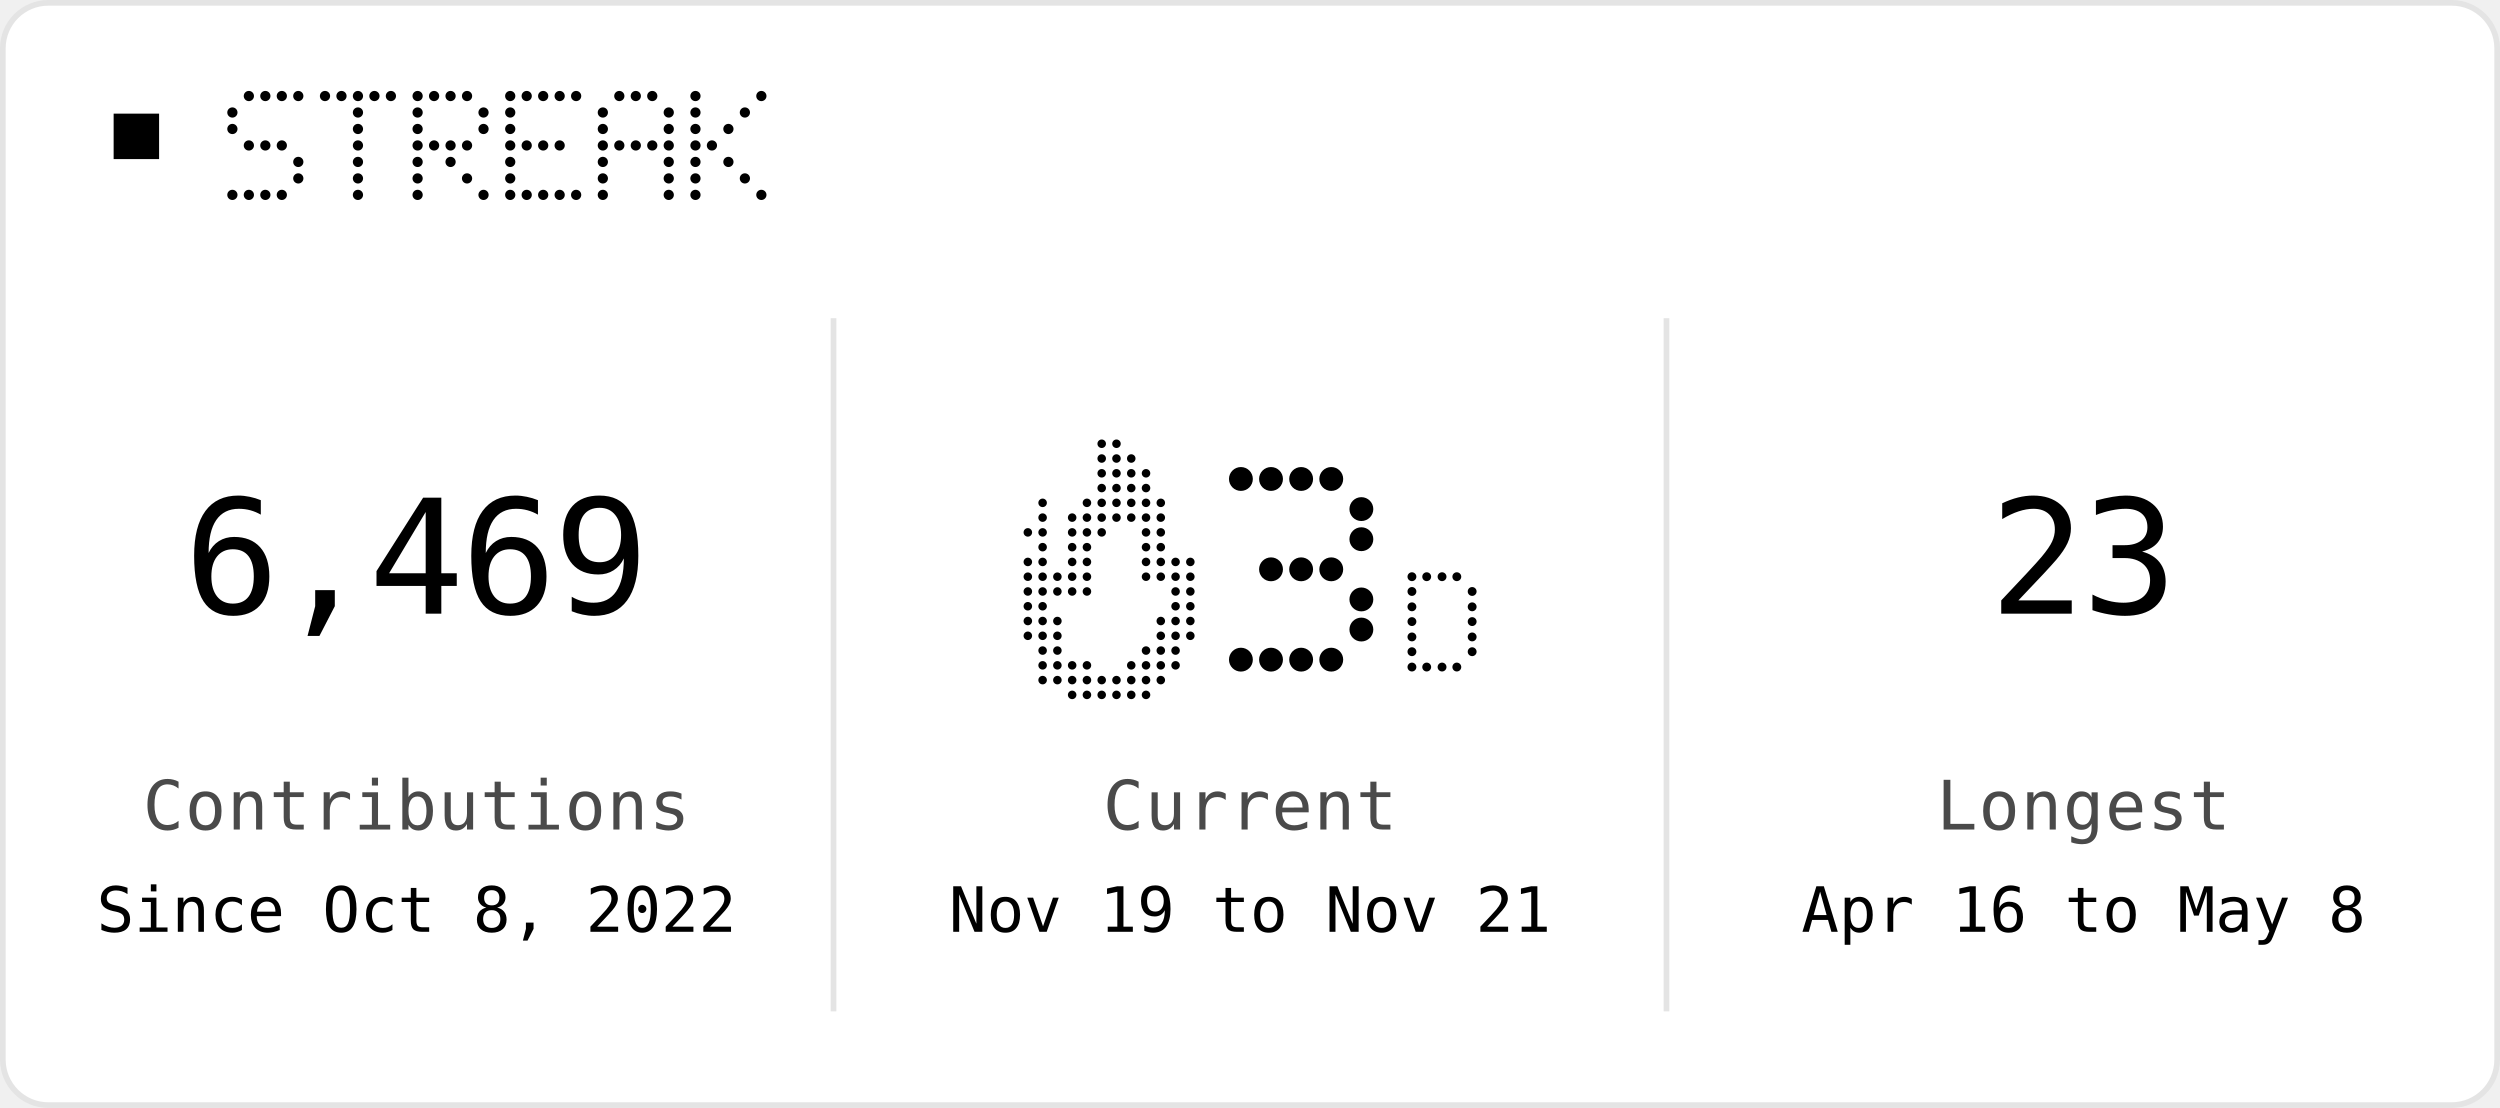
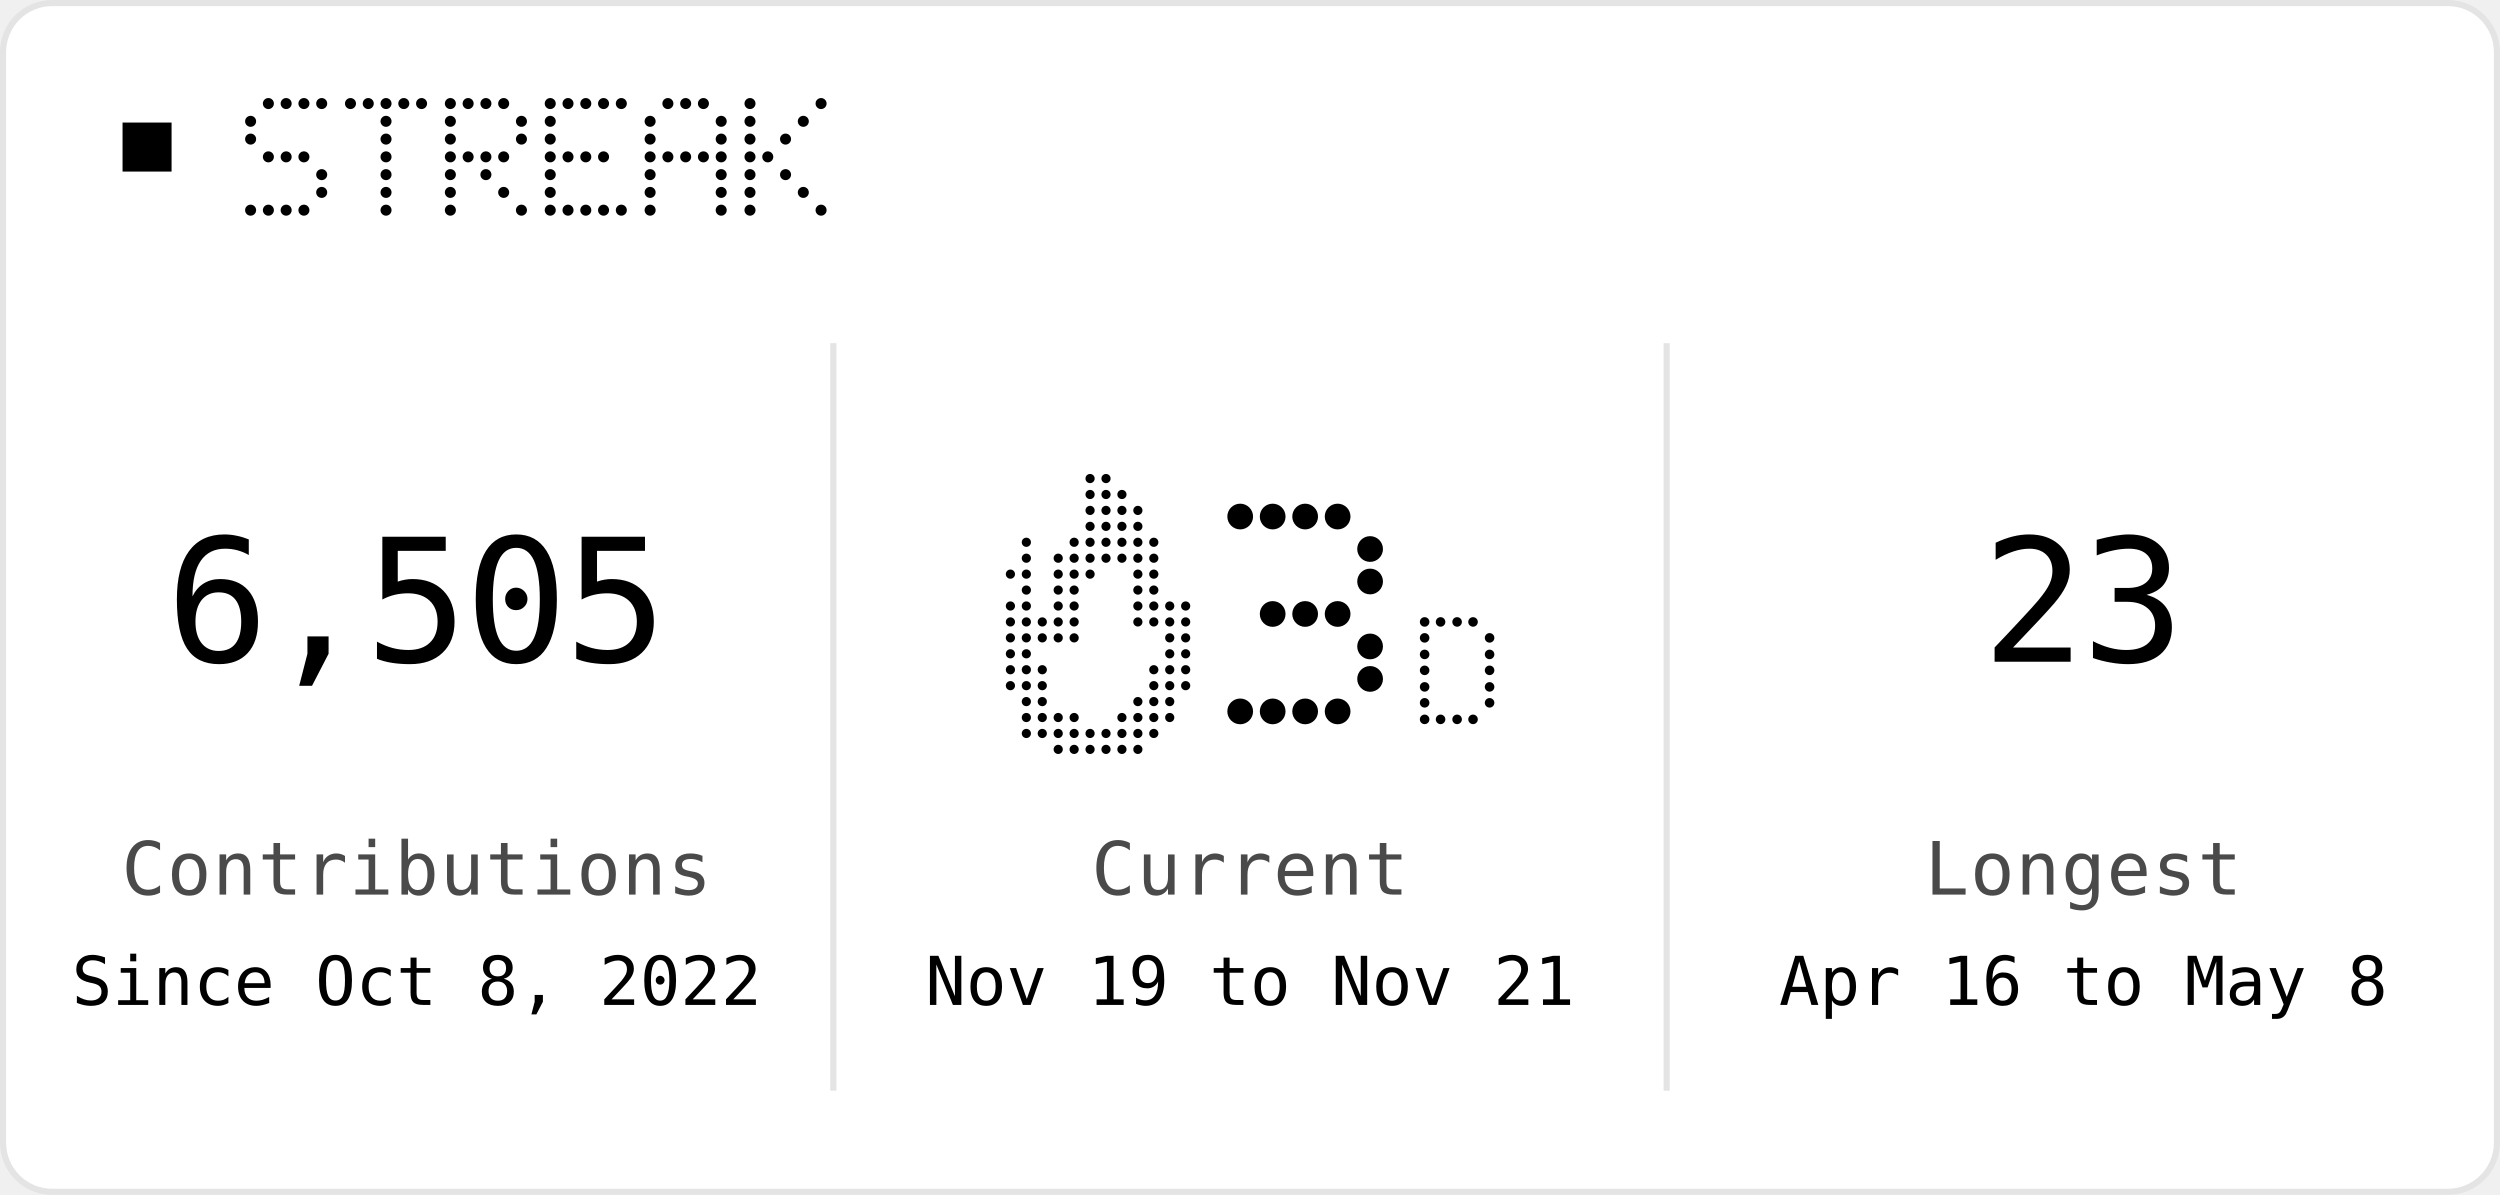
- <svg xmlns="http://www.w3.org/2000/svg" width="440" height="195" viewBox="0 0 440 195" role="img">
-   <rect x="0.5" y="0.5" width="439" height="194" rx="8" fill="#FFFFFF" stroke="#E4E4E4" />
+ <svg xmlns="http://www.w3.org/2000/svg" width="408" height="195" viewBox="0 0 408 195" role="img">
+   <rect x="0.5" y="0.5" width="407" height="194" rx="8" fill="#FFFFFF" stroke="#E4E4E4" />
  <rect x="20" y="20" width="8" height="8" fill="#000000" />
  <circle cx="43.8" cy="16.9" r="0.90" fill="#000000" />
  <circle cx="46.7" cy="16.9" r="0.90" fill="#000000" />
  <circle cx="49.6" cy="16.9" r="0.90" fill="#000000" />
  <circle cx="52.5" cy="16.9" r="0.90" fill="#000000" />
  <circle cx="40.9" cy="19.8" r="0.90" fill="#000000" />
  <circle cx="40.9" cy="22.7" r="0.90" fill="#000000" />
  <circle cx="43.8" cy="25.6" r="0.90" fill="#000000" />
  <circle cx="46.7" cy="25.6" r="0.90" fill="#000000" />
  <circle cx="49.6" cy="25.6" r="0.90" fill="#000000" />
  <circle cx="52.5" cy="28.5" r="0.90" fill="#000000" />
  <circle cx="52.5" cy="31.4" r="0.90" fill="#000000" />
  <circle cx="40.9" cy="34.3" r="0.90" fill="#000000" />
  <circle cx="43.8" cy="34.3" r="0.90" fill="#000000" />
  <circle cx="46.7" cy="34.3" r="0.90" fill="#000000" />
  <circle cx="49.6" cy="34.3" r="0.90" fill="#000000" />
  <circle cx="57.2" cy="16.9" r="0.90" fill="#000000" />
  <circle cx="60.1" cy="16.9" r="0.90" fill="#000000" />
  <circle cx="63.0" cy="16.9" r="0.90" fill="#000000" />
  <circle cx="65.9" cy="16.9" r="0.90" fill="#000000" />
  <circle cx="68.8" cy="16.9" r="0.90" fill="#000000" />
  <circle cx="63.0" cy="19.8" r="0.90" fill="#000000" />
  <circle cx="63.0" cy="22.7" r="0.90" fill="#000000" />
  <circle cx="63.0" cy="25.6" r="0.90" fill="#000000" />
  <circle cx="63.0" cy="28.5" r="0.90" fill="#000000" />
  <circle cx="63.0" cy="31.4" r="0.90" fill="#000000" />
  <circle cx="63.0" cy="34.3" r="0.90" fill="#000000" />
  <circle cx="73.5" cy="16.9" r="0.90" fill="#000000" />
  <circle cx="76.4" cy="16.9" r="0.90" fill="#000000" />
  <circle cx="79.3" cy="16.9" r="0.90" fill="#000000" />
  <circle cx="82.2" cy="16.9" r="0.90" fill="#000000" />
  <circle cx="73.5" cy="19.8" r="0.90" fill="#000000" />
  <circle cx="85.1" cy="19.8" r="0.90" fill="#000000" />
  <circle cx="73.5" cy="22.7" r="0.90" fill="#000000" />
  <circle cx="85.1" cy="22.7" r="0.90" fill="#000000" />
  <circle cx="73.5" cy="25.6" r="0.90" fill="#000000" />
  <circle cx="76.4" cy="25.6" r="0.90" fill="#000000" />
  <circle cx="79.3" cy="25.6" r="0.90" fill="#000000" />
  <circle cx="82.2" cy="25.6" r="0.90" fill="#000000" />
  <circle cx="73.5" cy="28.5" r="0.90" fill="#000000" />
  <circle cx="79.3" cy="28.5" r="0.90" fill="#000000" />
  <circle cx="73.5" cy="31.4" r="0.90" fill="#000000" />
  <circle cx="82.2" cy="31.4" r="0.90" fill="#000000" />
  <circle cx="73.5" cy="34.3" r="0.90" fill="#000000" />
  <circle cx="85.1" cy="34.3" r="0.90" fill="#000000" />
  <circle cx="89.8" cy="16.9" r="0.90" fill="#000000" />
  <circle cx="92.7" cy="16.9" r="0.90" fill="#000000" />
  <circle cx="95.6" cy="16.9" r="0.90" fill="#000000" />
  <circle cx="98.5" cy="16.9" r="0.90" fill="#000000" />
  <circle cx="101.4" cy="16.9" r="0.90" fill="#000000" />
  <circle cx="89.8" cy="19.8" r="0.90" fill="#000000" />
  <circle cx="89.8" cy="22.7" r="0.90" fill="#000000" />
  <circle cx="89.8" cy="25.6" r="0.90" fill="#000000" />
  <circle cx="92.7" cy="25.6" r="0.90" fill="#000000" />
  <circle cx="95.6" cy="25.6" r="0.90" fill="#000000" />
  <circle cx="98.5" cy="25.6" r="0.90" fill="#000000" />
  <circle cx="89.8" cy="28.5" r="0.90" fill="#000000" />
  <circle cx="89.8" cy="31.4" r="0.90" fill="#000000" />
  <circle cx="89.8" cy="34.3" r="0.90" fill="#000000" />
  <circle cx="92.7" cy="34.3" r="0.90" fill="#000000" />
  <circle cx="95.6" cy="34.3" r="0.90" fill="#000000" />
  <circle cx="98.5" cy="34.3" r="0.90" fill="#000000" />
  <circle cx="101.4" cy="34.3" r="0.90" fill="#000000" />
  <circle cx="109.0" cy="16.9" r="0.90" fill="#000000" />
  <circle cx="111.9" cy="16.9" r="0.90" fill="#000000" />
  <circle cx="114.8" cy="16.9" r="0.90" fill="#000000" />
  <circle cx="106.1" cy="19.8" r="0.90" fill="#000000" />
  <circle cx="117.7" cy="19.8" r="0.90" fill="#000000" />
  <circle cx="106.1" cy="22.7" r="0.90" fill="#000000" />
  <circle cx="117.7" cy="22.7" r="0.90" fill="#000000" />
  <circle cx="106.1" cy="25.6" r="0.90" fill="#000000" />
  <circle cx="109.0" cy="25.6" r="0.90" fill="#000000" />
  <circle cx="111.9" cy="25.6" r="0.90" fill="#000000" />
  <circle cx="114.8" cy="25.6" r="0.90" fill="#000000" />
  <circle cx="117.7" cy="25.6" r="0.90" fill="#000000" />
  <circle cx="106.1" cy="28.5" r="0.90" fill="#000000" />
  <circle cx="117.7" cy="28.5" r="0.90" fill="#000000" />
  <circle cx="106.1" cy="31.4" r="0.90" fill="#000000" />
  <circle cx="117.7" cy="31.4" r="0.90" fill="#000000" />
  <circle cx="106.1" cy="34.3" r="0.90" fill="#000000" />
  <circle cx="117.7" cy="34.3" r="0.90" fill="#000000" />
  <circle cx="122.4" cy="16.9" r="0.90" fill="#000000" />
  <circle cx="134.0" cy="16.9" r="0.90" fill="#000000" />
  <circle cx="122.4" cy="19.8" r="0.90" fill="#000000" />
  <circle cx="131.1" cy="19.8" r="0.90" fill="#000000" />
  <circle cx="122.4" cy="22.7" r="0.90" fill="#000000" />
  <circle cx="128.2" cy="22.7" r="0.90" fill="#000000" />
  <circle cx="122.4" cy="25.6" r="0.90" fill="#000000" />
  <circle cx="125.3" cy="25.6" r="0.90" fill="#000000" />
  <circle cx="122.4" cy="28.5" r="0.90" fill="#000000" />
  <circle cx="128.2" cy="28.5" r="0.90" fill="#000000" />
  <circle cx="122.4" cy="31.4" r="0.90" fill="#000000" />
  <circle cx="131.1" cy="31.4" r="0.90" fill="#000000" />
  <circle cx="122.4" cy="34.3" r="0.90" fill="#000000" />
  <circle cx="134.0" cy="34.3" r="0.90" fill="#000000" />
-   <line x1="146.7" y1="56" x2="146.7" y2="178" stroke="#E4E4E4" />
-   <line x1="293.3" y1="56" x2="293.3" y2="178" stroke="#E4E4E4" />
-   <text x="73.3" y="108" fill="#000000" text-anchor="middle" font-family="ui-monospace, Geist Mono, monospace" font-size="28" letter-spacing="-0.6" dominant-baseline="auto">6,469</text>
-   <text x="73.3" y="146" fill="#4A4A4A" text-anchor="middle" font-family="ui-monospace, Geist Mono, monospace" font-size="12" letter-spacing="0.2" dominant-baseline="auto">Contributions</text>
-   <text x="73.3" y="164" fill="#000000" text-anchor="middle" font-family="ui-monospace, Geist Mono, monospace" font-size="11" letter-spacing="0" dominant-baseline="auto">Since Oct 8, 2022</text>
-   <circle cx="193.9" cy="78.1" r="0.75" fill="#000000" />
-   <circle cx="196.5" cy="78.1" r="0.75" fill="#000000" />
-   <circle cx="193.9" cy="80.7" r="0.75" fill="#000000" />
-   <circle cx="196.5" cy="80.7" r="0.75" fill="#000000" />
-   <circle cx="199.1" cy="80.7" r="0.75" fill="#000000" />
-   <circle cx="193.9" cy="83.3" r="0.75" fill="#000000" />
-   <circle cx="196.5" cy="83.3" r="0.75" fill="#000000" />
-   <circle cx="199.1" cy="83.3" r="0.75" fill="#000000" />
-   <circle cx="201.7" cy="83.3" r="0.75" fill="#000000" />
-   <circle cx="193.9" cy="85.9" r="0.75" fill="#000000" />
-   <circle cx="196.5" cy="85.9" r="0.75" fill="#000000" />
-   <circle cx="199.1" cy="85.9" r="0.75" fill="#000000" />
-   <circle cx="201.7" cy="85.9" r="0.75" fill="#000000" />
-   <circle cx="183.5" cy="88.5" r="0.75" fill="#000000" />
-   <circle cx="191.3" cy="88.5" r="0.75" fill="#000000" />
-   <circle cx="193.9" cy="88.5" r="0.75" fill="#000000" />
-   <circle cx="196.5" cy="88.5" r="0.75" fill="#000000" />
-   <circle cx="199.1" cy="88.5" r="0.75" fill="#000000" />
-   <circle cx="201.7" cy="88.5" r="0.75" fill="#000000" />
-   <circle cx="204.3" cy="88.5" r="0.75" fill="#000000" />
-   <circle cx="183.5" cy="91.1" r="0.75" fill="#000000" />
-   <circle cx="188.7" cy="91.1" r="0.75" fill="#000000" />
-   <circle cx="191.3" cy="91.1" r="0.75" fill="#000000" />
-   <circle cx="193.9" cy="91.1" r="0.75" fill="#000000" />
-   <circle cx="196.5" cy="91.1" r="0.75" fill="#000000" />
-   <circle cx="199.1" cy="91.1" r="0.75" fill="#000000" />
-   <circle cx="201.7" cy="91.1" r="0.75" fill="#000000" />
-   <circle cx="204.3" cy="91.1" r="0.75" fill="#000000" />
-   <circle cx="180.9" cy="93.7" r="0.75" fill="#000000" />
-   <circle cx="183.5" cy="93.7" r="0.75" fill="#000000" />
-   <circle cx="188.7" cy="93.7" r="0.75" fill="#000000" />
-   <circle cx="191.3" cy="93.7" r="0.75" fill="#000000" />
-   <circle cx="193.9" cy="93.7" r="0.75" fill="#000000" />
-   <circle cx="201.7" cy="93.7" r="0.75" fill="#000000" />
-   <circle cx="204.3" cy="93.7" r="0.75" fill="#000000" />
-   <circle cx="183.5" cy="96.3" r="0.75" fill="#000000" />
-   <circle cx="188.7" cy="96.3" r="0.75" fill="#000000" />
-   <circle cx="191.3" cy="96.3" r="0.75" fill="#000000" />
-   <circle cx="201.7" cy="96.3" r="0.75" fill="#000000" />
-   <circle cx="204.3" cy="96.3" r="0.75" fill="#000000" />
-   <circle cx="180.9" cy="98.9" r="0.75" fill="#000000" />
-   <circle cx="183.5" cy="98.9" r="0.75" fill="#000000" />
-   <circle cx="188.7" cy="98.9" r="0.75" fill="#000000" />
-   <circle cx="191.3" cy="98.9" r="0.75" fill="#000000" />
-   <circle cx="201.7" cy="98.9" r="0.75" fill="#000000" />
-   <circle cx="204.3" cy="98.9" r="0.75" fill="#000000" />
-   <circle cx="206.9" cy="98.9" r="0.75" fill="#000000" />
-   <circle cx="209.5" cy="98.9" r="0.75" fill="#000000" />
-   <circle cx="180.9" cy="101.5" r="0.75" fill="#000000" />
-   <circle cx="183.5" cy="101.5" r="0.75" fill="#000000" />
-   <circle cx="186.1" cy="101.5" r="0.75" fill="#000000" />
-   <circle cx="188.7" cy="101.5" r="0.75" fill="#000000" />
-   <circle cx="191.3" cy="101.5" r="0.75" fill="#000000" />
-   <circle cx="201.7" cy="101.5" r="0.75" fill="#000000" />
-   <circle cx="204.3" cy="101.5" r="0.75" fill="#000000" />
-   <circle cx="206.9" cy="101.5" r="0.75" fill="#000000" />
-   <circle cx="209.5" cy="101.5" r="0.75" fill="#000000" />
-   <circle cx="180.9" cy="104.1" r="0.75" fill="#000000" />
-   <circle cx="183.5" cy="104.1" r="0.75" fill="#000000" />
-   <circle cx="186.1" cy="104.1" r="0.75" fill="#000000" />
-   <circle cx="188.7" cy="104.1" r="0.75" fill="#000000" />
-   <circle cx="191.3" cy="104.1" r="0.75" fill="#000000" />
-   <circle cx="206.9" cy="104.1" r="0.75" fill="#000000" />
-   <circle cx="209.5" cy="104.1" r="0.75" fill="#000000" />
-   <circle cx="180.9" cy="106.7" r="0.75" fill="#000000" />
-   <circle cx="183.5" cy="106.7" r="0.75" fill="#000000" />
-   <circle cx="206.9" cy="106.7" r="0.75" fill="#000000" />
-   <circle cx="209.5" cy="106.7" r="0.75" fill="#000000" />
-   <circle cx="180.9" cy="109.3" r="0.75" fill="#000000" />
-   <circle cx="183.5" cy="109.3" r="0.75" fill="#000000" />
-   <circle cx="186.1" cy="109.3" r="0.75" fill="#000000" />
-   <circle cx="204.3" cy="109.3" r="0.75" fill="#000000" />
-   <circle cx="206.9" cy="109.3" r="0.75" fill="#000000" />
-   <circle cx="209.5" cy="109.3" r="0.75" fill="#000000" />
-   <circle cx="180.9" cy="111.9" r="0.75" fill="#000000" />
-   <circle cx="183.5" cy="111.9" r="0.75" fill="#000000" />
-   <circle cx="186.1" cy="111.9" r="0.75" fill="#000000" />
-   <circle cx="204.3" cy="111.9" r="0.75" fill="#000000" />
-   <circle cx="206.9" cy="111.9" r="0.75" fill="#000000" />
-   <circle cx="209.5" cy="111.9" r="0.75" fill="#000000" />
-   <circle cx="183.5" cy="114.5" r="0.75" fill="#000000" />
-   <circle cx="186.1" cy="114.5" r="0.75" fill="#000000" />
-   <circle cx="201.7" cy="114.5" r="0.75" fill="#000000" />
-   <circle cx="204.3" cy="114.5" r="0.75" fill="#000000" />
-   <circle cx="206.9" cy="114.5" r="0.75" fill="#000000" />
-   <circle cx="183.5" cy="117.1" r="0.75" fill="#000000" />
-   <circle cx="186.1" cy="117.1" r="0.75" fill="#000000" />
-   <circle cx="188.7" cy="117.1" r="0.75" fill="#000000" />
-   <circle cx="191.3" cy="117.1" r="0.75" fill="#000000" />
-   <circle cx="199.1" cy="117.1" r="0.75" fill="#000000" />
-   <circle cx="201.7" cy="117.1" r="0.75" fill="#000000" />
-   <circle cx="204.3" cy="117.1" r="0.75" fill="#000000" />
-   <circle cx="206.9" cy="117.1" r="0.75" fill="#000000" />
-   <circle cx="183.5" cy="119.7" r="0.75" fill="#000000" />
-   <circle cx="186.1" cy="119.7" r="0.75" fill="#000000" />
-   <circle cx="188.7" cy="119.7" r="0.75" fill="#000000" />
-   <circle cx="191.3" cy="119.7" r="0.75" fill="#000000" />
-   <circle cx="193.9" cy="119.7" r="0.75" fill="#000000" />
-   <circle cx="196.5" cy="119.7" r="0.75" fill="#000000" />
-   <circle cx="199.1" cy="119.7" r="0.75" fill="#000000" />
-   <circle cx="201.7" cy="119.7" r="0.75" fill="#000000" />
-   <circle cx="204.3" cy="119.7" r="0.75" fill="#000000" />
-   <circle cx="188.7" cy="122.3" r="0.75" fill="#000000" />
-   <circle cx="191.3" cy="122.3" r="0.75" fill="#000000" />
-   <circle cx="193.9" cy="122.3" r="0.75" fill="#000000" />
-   <circle cx="196.5" cy="122.3" r="0.75" fill="#000000" />
-   <circle cx="199.1" cy="122.3" r="0.75" fill="#000000" />
-   <circle cx="201.7" cy="122.3" r="0.75" fill="#000000" />
-   <circle cx="218.4" cy="84.3" r="2.10" fill="#000000" />
-   <circle cx="223.7" cy="84.3" r="2.10" fill="#000000" />
-   <circle cx="229.0" cy="84.3" r="2.10" fill="#000000" />
-   <circle cx="234.3" cy="84.3" r="2.10" fill="#000000" />
-   <circle cx="239.6" cy="89.6" r="2.10" fill="#000000" />
-   <circle cx="239.6" cy="94.9" r="2.10" fill="#000000" />
-   <circle cx="223.7" cy="100.2" r="2.10" fill="#000000" />
-   <circle cx="229.0" cy="100.2" r="2.10" fill="#000000" />
-   <circle cx="234.3" cy="100.2" r="2.10" fill="#000000" />
-   <circle cx="239.6" cy="105.5" r="2.10" fill="#000000" />
-   <circle cx="239.6" cy="110.8" r="2.10" fill="#000000" />
-   <circle cx="218.4" cy="116.1" r="2.10" fill="#000000" />
-   <circle cx="223.7" cy="116.1" r="2.10" fill="#000000" />
-   <circle cx="229.0" cy="116.1" r="2.10" fill="#000000" />
-   <circle cx="234.3" cy="116.1" r="2.10" fill="#000000" />
-   <circle cx="248.5" cy="101.5" r="0.78" fill="#000000" />
-   <circle cx="251.1" cy="101.5" r="0.78" fill="#000000" />
-   <circle cx="253.8" cy="101.5" r="0.78" fill="#000000" />
-   <circle cx="256.4" cy="101.5" r="0.78" fill="#000000" />
-   <circle cx="248.5" cy="104.1" r="0.78" fill="#000000" />
-   <circle cx="259.1" cy="104.1" r="0.78" fill="#000000" />
-   <circle cx="248.5" cy="106.8" r="0.78" fill="#000000" />
-   <circle cx="259.1" cy="106.8" r="0.78" fill="#000000" />
-   <circle cx="248.5" cy="109.4" r="0.78" fill="#000000" />
-   <circle cx="259.1" cy="109.4" r="0.78" fill="#000000" />
-   <circle cx="248.5" cy="112.1" r="0.78" fill="#000000" />
-   <circle cx="259.1" cy="112.1" r="0.78" fill="#000000" />
-   <circle cx="248.5" cy="114.7" r="0.78" fill="#000000" />
-   <circle cx="259.1" cy="114.7" r="0.78" fill="#000000" />
-   <circle cx="248.5" cy="117.4" r="0.78" fill="#000000" />
-   <circle cx="251.1" cy="117.4" r="0.78" fill="#000000" />
-   <circle cx="253.8" cy="117.4" r="0.78" fill="#000000" />
-   <circle cx="256.4" cy="117.4" r="0.78" fill="#000000" />
-   <text x="220.0" y="146" fill="#4A4A4A" text-anchor="middle" font-family="ui-monospace, Geist Mono, monospace" font-size="12" letter-spacing="0.2" dominant-baseline="auto">Current</text>
-   <text x="220.0" y="164" fill="#000000" text-anchor="middle" font-family="ui-monospace, Geist Mono, monospace" font-size="11" letter-spacing="0" dominant-baseline="auto">Nov 19 to Nov 21</text>
-   <text x="366.7" y="108" fill="#000000" text-anchor="middle" font-family="ui-monospace, Geist Mono, monospace" font-size="28" letter-spacing="-0.6" dominant-baseline="auto">23</text>
-   <text x="366.7" y="146" fill="#4A4A4A" text-anchor="middle" font-family="ui-monospace, Geist Mono, monospace" font-size="12" letter-spacing="0.2" dominant-baseline="auto">Longest</text>
-   <text x="366.7" y="164" fill="#000000" text-anchor="middle" font-family="ui-monospace, Geist Mono, monospace" font-size="11" letter-spacing="0" dominant-baseline="auto">Apr 16 to May 8</text>
+   <line x1="136.0" y1="56" x2="136.0" y2="178" stroke="#E4E4E4" />
+   <line x1="272.0" y1="56" x2="272.0" y2="178" stroke="#E4E4E4" />
+   <text x="68.0" y="108" fill="#000000" text-anchor="middle" font-family="ui-monospace, Geist Mono, monospace" font-size="28" letter-spacing="-0.6" dominant-baseline="auto">6,505</text>
+   <text x="68.0" y="146" fill="#4A4A4A" text-anchor="middle" font-family="ui-monospace, Geist Mono, monospace" font-size="12" letter-spacing="0.2" dominant-baseline="auto">Contributions</text>
+   <text x="68.0" y="164" fill="#000000" text-anchor="middle" font-family="ui-monospace, Geist Mono, monospace" font-size="11" letter-spacing="0" dominant-baseline="auto">Since Oct 8, 2022</text>
+   <circle cx="177.9" cy="78.1" r="0.75" fill="#000000" />
+   <circle cx="180.5" cy="78.1" r="0.75" fill="#000000" />
+   <circle cx="177.9" cy="80.7" r="0.75" fill="#000000" />
+   <circle cx="180.5" cy="80.7" r="0.75" fill="#000000" />
+   <circle cx="183.1" cy="80.7" r="0.75" fill="#000000" />
+   <circle cx="177.9" cy="83.3" r="0.75" fill="#000000" />
+   <circle cx="180.5" cy="83.3" r="0.75" fill="#000000" />
+   <circle cx="183.1" cy="83.3" r="0.75" fill="#000000" />
+   <circle cx="185.7" cy="83.3" r="0.75" fill="#000000" />
+   <circle cx="177.9" cy="85.9" r="0.75" fill="#000000" />
+   <circle cx="180.5" cy="85.9" r="0.75" fill="#000000" />
+   <circle cx="183.1" cy="85.9" r="0.75" fill="#000000" />
+   <circle cx="185.7" cy="85.9" r="0.75" fill="#000000" />
+   <circle cx="167.5" cy="88.5" r="0.75" fill="#000000" />
+   <circle cx="175.3" cy="88.5" r="0.75" fill="#000000" />
+   <circle cx="177.9" cy="88.5" r="0.75" fill="#000000" />
+   <circle cx="180.5" cy="88.5" r="0.75" fill="#000000" />
+   <circle cx="183.1" cy="88.5" r="0.75" fill="#000000" />
+   <circle cx="185.7" cy="88.5" r="0.75" fill="#000000" />
+   <circle cx="188.3" cy="88.5" r="0.75" fill="#000000" />
+   <circle cx="167.5" cy="91.1" r="0.75" fill="#000000" />
+   <circle cx="172.7" cy="91.1" r="0.75" fill="#000000" />
+   <circle cx="175.3" cy="91.1" r="0.75" fill="#000000" />
+   <circle cx="177.9" cy="91.1" r="0.75" fill="#000000" />
+   <circle cx="180.5" cy="91.1" r="0.75" fill="#000000" />
+   <circle cx="183.1" cy="91.1" r="0.75" fill="#000000" />
+   <circle cx="185.7" cy="91.1" r="0.75" fill="#000000" />
+   <circle cx="188.3" cy="91.1" r="0.75" fill="#000000" />
+   <circle cx="164.9" cy="93.7" r="0.75" fill="#000000" />
+   <circle cx="167.5" cy="93.7" r="0.75" fill="#000000" />
+   <circle cx="172.7" cy="93.7" r="0.75" fill="#000000" />
+   <circle cx="175.3" cy="93.7" r="0.75" fill="#000000" />
+   <circle cx="177.9" cy="93.7" r="0.75" fill="#000000" />
+   <circle cx="185.7" cy="93.7" r="0.75" fill="#000000" />
+   <circle cx="188.3" cy="93.7" r="0.75" fill="#000000" />
+   <circle cx="167.5" cy="96.3" r="0.75" fill="#000000" />
+   <circle cx="172.7" cy="96.3" r="0.75" fill="#000000" />
+   <circle cx="175.3" cy="96.3" r="0.75" fill="#000000" />
+   <circle cx="185.7" cy="96.3" r="0.75" fill="#000000" />
+   <circle cx="188.3" cy="96.3" r="0.75" fill="#000000" />
+   <circle cx="164.9" cy="98.9" r="0.75" fill="#000000" />
+   <circle cx="167.5" cy="98.9" r="0.75" fill="#000000" />
+   <circle cx="172.7" cy="98.9" r="0.75" fill="#000000" />
+   <circle cx="175.3" cy="98.9" r="0.75" fill="#000000" />
+   <circle cx="185.7" cy="98.9" r="0.75" fill="#000000" />
+   <circle cx="188.3" cy="98.9" r="0.75" fill="#000000" />
+   <circle cx="190.9" cy="98.9" r="0.75" fill="#000000" />
+   <circle cx="193.5" cy="98.9" r="0.75" fill="#000000" />
+   <circle cx="164.9" cy="101.5" r="0.75" fill="#000000" />
+   <circle cx="167.5" cy="101.5" r="0.75" fill="#000000" />
+   <circle cx="170.1" cy="101.5" r="0.75" fill="#000000" />
+   <circle cx="172.7" cy="101.5" r="0.75" fill="#000000" />
+   <circle cx="175.3" cy="101.5" r="0.75" fill="#000000" />
+   <circle cx="185.7" cy="101.5" r="0.75" fill="#000000" />
+   <circle cx="188.3" cy="101.5" r="0.75" fill="#000000" />
+   <circle cx="190.9" cy="101.5" r="0.75" fill="#000000" />
+   <circle cx="193.5" cy="101.5" r="0.75" fill="#000000" />
+   <circle cx="164.9" cy="104.1" r="0.75" fill="#000000" />
+   <circle cx="167.5" cy="104.1" r="0.75" fill="#000000" />
+   <circle cx="170.1" cy="104.1" r="0.75" fill="#000000" />
+   <circle cx="172.7" cy="104.1" r="0.75" fill="#000000" />
+   <circle cx="175.3" cy="104.1" r="0.75" fill="#000000" />
+   <circle cx="190.9" cy="104.1" r="0.75" fill="#000000" />
+   <circle cx="193.5" cy="104.1" r="0.75" fill="#000000" />
+   <circle cx="164.9" cy="106.7" r="0.75" fill="#000000" />
+   <circle cx="167.5" cy="106.7" r="0.75" fill="#000000" />
+   <circle cx="190.9" cy="106.7" r="0.75" fill="#000000" />
+   <circle cx="193.5" cy="106.7" r="0.75" fill="#000000" />
+   <circle cx="164.9" cy="109.3" r="0.75" fill="#000000" />
+   <circle cx="167.5" cy="109.3" r="0.75" fill="#000000" />
+   <circle cx="170.1" cy="109.3" r="0.75" fill="#000000" />
+   <circle cx="188.3" cy="109.3" r="0.75" fill="#000000" />
+   <circle cx="190.9" cy="109.3" r="0.75" fill="#000000" />
+   <circle cx="193.5" cy="109.3" r="0.75" fill="#000000" />
+   <circle cx="164.9" cy="111.9" r="0.75" fill="#000000" />
+   <circle cx="167.5" cy="111.9" r="0.75" fill="#000000" />
+   <circle cx="170.1" cy="111.9" r="0.75" fill="#000000" />
+   <circle cx="188.3" cy="111.9" r="0.75" fill="#000000" />
+   <circle cx="190.9" cy="111.9" r="0.75" fill="#000000" />
+   <circle cx="193.5" cy="111.9" r="0.75" fill="#000000" />
+   <circle cx="167.5" cy="114.5" r="0.75" fill="#000000" />
+   <circle cx="170.1" cy="114.5" r="0.75" fill="#000000" />
+   <circle cx="185.7" cy="114.5" r="0.75" fill="#000000" />
+   <circle cx="188.3" cy="114.5" r="0.75" fill="#000000" />
+   <circle cx="190.9" cy="114.5" r="0.75" fill="#000000" />
+   <circle cx="167.5" cy="117.1" r="0.75" fill="#000000" />
+   <circle cx="170.1" cy="117.1" r="0.75" fill="#000000" />
+   <circle cx="172.7" cy="117.1" r="0.75" fill="#000000" />
+   <circle cx="175.3" cy="117.1" r="0.75" fill="#000000" />
+   <circle cx="183.1" cy="117.1" r="0.75" fill="#000000" />
+   <circle cx="185.7" cy="117.1" r="0.75" fill="#000000" />
+   <circle cx="188.3" cy="117.1" r="0.75" fill="#000000" />
+   <circle cx="190.9" cy="117.1" r="0.75" fill="#000000" />
+   <circle cx="167.5" cy="119.7" r="0.75" fill="#000000" />
+   <circle cx="170.1" cy="119.7" r="0.75" fill="#000000" />
+   <circle cx="172.7" cy="119.7" r="0.75" fill="#000000" />
+   <circle cx="175.3" cy="119.7" r="0.75" fill="#000000" />
+   <circle cx="177.9" cy="119.7" r="0.75" fill="#000000" />
+   <circle cx="180.5" cy="119.7" r="0.75" fill="#000000" />
+   <circle cx="183.1" cy="119.7" r="0.75" fill="#000000" />
+   <circle cx="185.7" cy="119.7" r="0.75" fill="#000000" />
+   <circle cx="188.3" cy="119.7" r="0.75" fill="#000000" />
+   <circle cx="172.7" cy="122.3" r="0.75" fill="#000000" />
+   <circle cx="175.3" cy="122.3" r="0.75" fill="#000000" />
+   <circle cx="177.9" cy="122.3" r="0.75" fill="#000000" />
+   <circle cx="180.5" cy="122.3" r="0.75" fill="#000000" />
+   <circle cx="183.1" cy="122.3" r="0.75" fill="#000000" />
+   <circle cx="185.7" cy="122.3" r="0.75" fill="#000000" />
+   <circle cx="202.4" cy="84.3" r="2.10" fill="#000000" />
+   <circle cx="207.7" cy="84.3" r="2.10" fill="#000000" />
+   <circle cx="213.0" cy="84.3" r="2.10" fill="#000000" />
+   <circle cx="218.3" cy="84.3" r="2.10" fill="#000000" />
+   <circle cx="223.6" cy="89.6" r="2.10" fill="#000000" />
+   <circle cx="223.6" cy="94.9" r="2.10" fill="#000000" />
+   <circle cx="207.7" cy="100.2" r="2.10" fill="#000000" />
+   <circle cx="213.0" cy="100.2" r="2.10" fill="#000000" />
+   <circle cx="218.3" cy="100.2" r="2.10" fill="#000000" />
+   <circle cx="223.6" cy="105.5" r="2.10" fill="#000000" />
+   <circle cx="223.6" cy="110.8" r="2.10" fill="#000000" />
+   <circle cx="202.4" cy="116.1" r="2.10" fill="#000000" />
+   <circle cx="207.7" cy="116.1" r="2.10" fill="#000000" />
+   <circle cx="213.0" cy="116.1" r="2.10" fill="#000000" />
+   <circle cx="218.3" cy="116.1" r="2.10" fill="#000000" />
+   <circle cx="232.5" cy="101.5" r="0.78" fill="#000000" />
+   <circle cx="235.1" cy="101.5" r="0.78" fill="#000000" />
+   <circle cx="237.8" cy="101.5" r="0.78" fill="#000000" />
+   <circle cx="240.4" cy="101.5" r="0.78" fill="#000000" />
+   <circle cx="232.5" cy="104.1" r="0.78" fill="#000000" />
+   <circle cx="243.1" cy="104.1" r="0.78" fill="#000000" />
+   <circle cx="232.5" cy="106.8" r="0.78" fill="#000000" />
+   <circle cx="243.1" cy="106.8" r="0.78" fill="#000000" />
+   <circle cx="232.5" cy="109.4" r="0.78" fill="#000000" />
+   <circle cx="243.1" cy="109.4" r="0.78" fill="#000000" />
+   <circle cx="232.5" cy="112.1" r="0.78" fill="#000000" />
+   <circle cx="243.1" cy="112.1" r="0.78" fill="#000000" />
+   <circle cx="232.5" cy="114.7" r="0.78" fill="#000000" />
+   <circle cx="243.1" cy="114.7" r="0.78" fill="#000000" />
+   <circle cx="232.5" cy="117.4" r="0.78" fill="#000000" />
+   <circle cx="235.1" cy="117.4" r="0.78" fill="#000000" />
+   <circle cx="237.8" cy="117.4" r="0.78" fill="#000000" />
+   <circle cx="240.4" cy="117.4" r="0.78" fill="#000000" />
+   <text x="204.0" y="146" fill="#4A4A4A" text-anchor="middle" font-family="ui-monospace, Geist Mono, monospace" font-size="12" letter-spacing="0.2" dominant-baseline="auto">Current</text>
+   <text x="204.0" y="164" fill="#000000" text-anchor="middle" font-family="ui-monospace, Geist Mono, monospace" font-size="11" letter-spacing="0" dominant-baseline="auto">Nov 19 to Nov 21</text>
+   <text x="340.0" y="108" fill="#000000" text-anchor="middle" font-family="ui-monospace, Geist Mono, monospace" font-size="28" letter-spacing="-0.6" dominant-baseline="auto">23</text>
+   <text x="340.0" y="146" fill="#4A4A4A" text-anchor="middle" font-family="ui-monospace, Geist Mono, monospace" font-size="12" letter-spacing="0.2" dominant-baseline="auto">Longest</text>
+   <text x="340.0" y="164" fill="#000000" text-anchor="middle" font-family="ui-monospace, Geist Mono, monospace" font-size="11" letter-spacing="0" dominant-baseline="auto">Apr 16 to May 8</text>
</svg>
